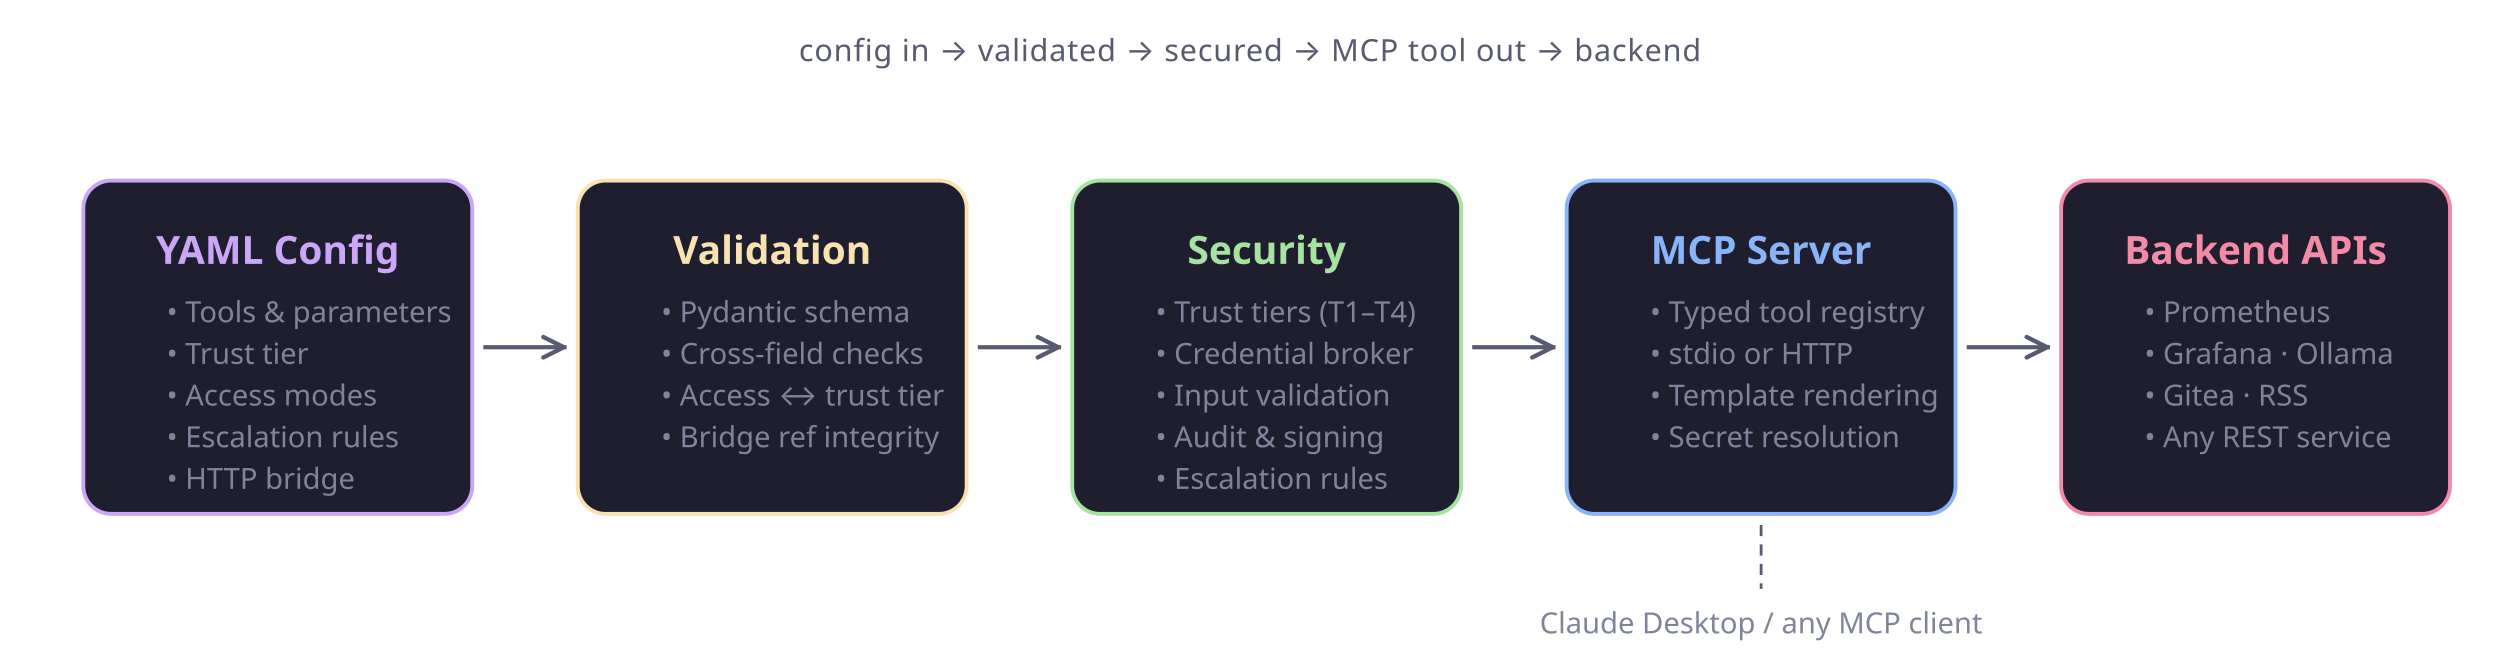
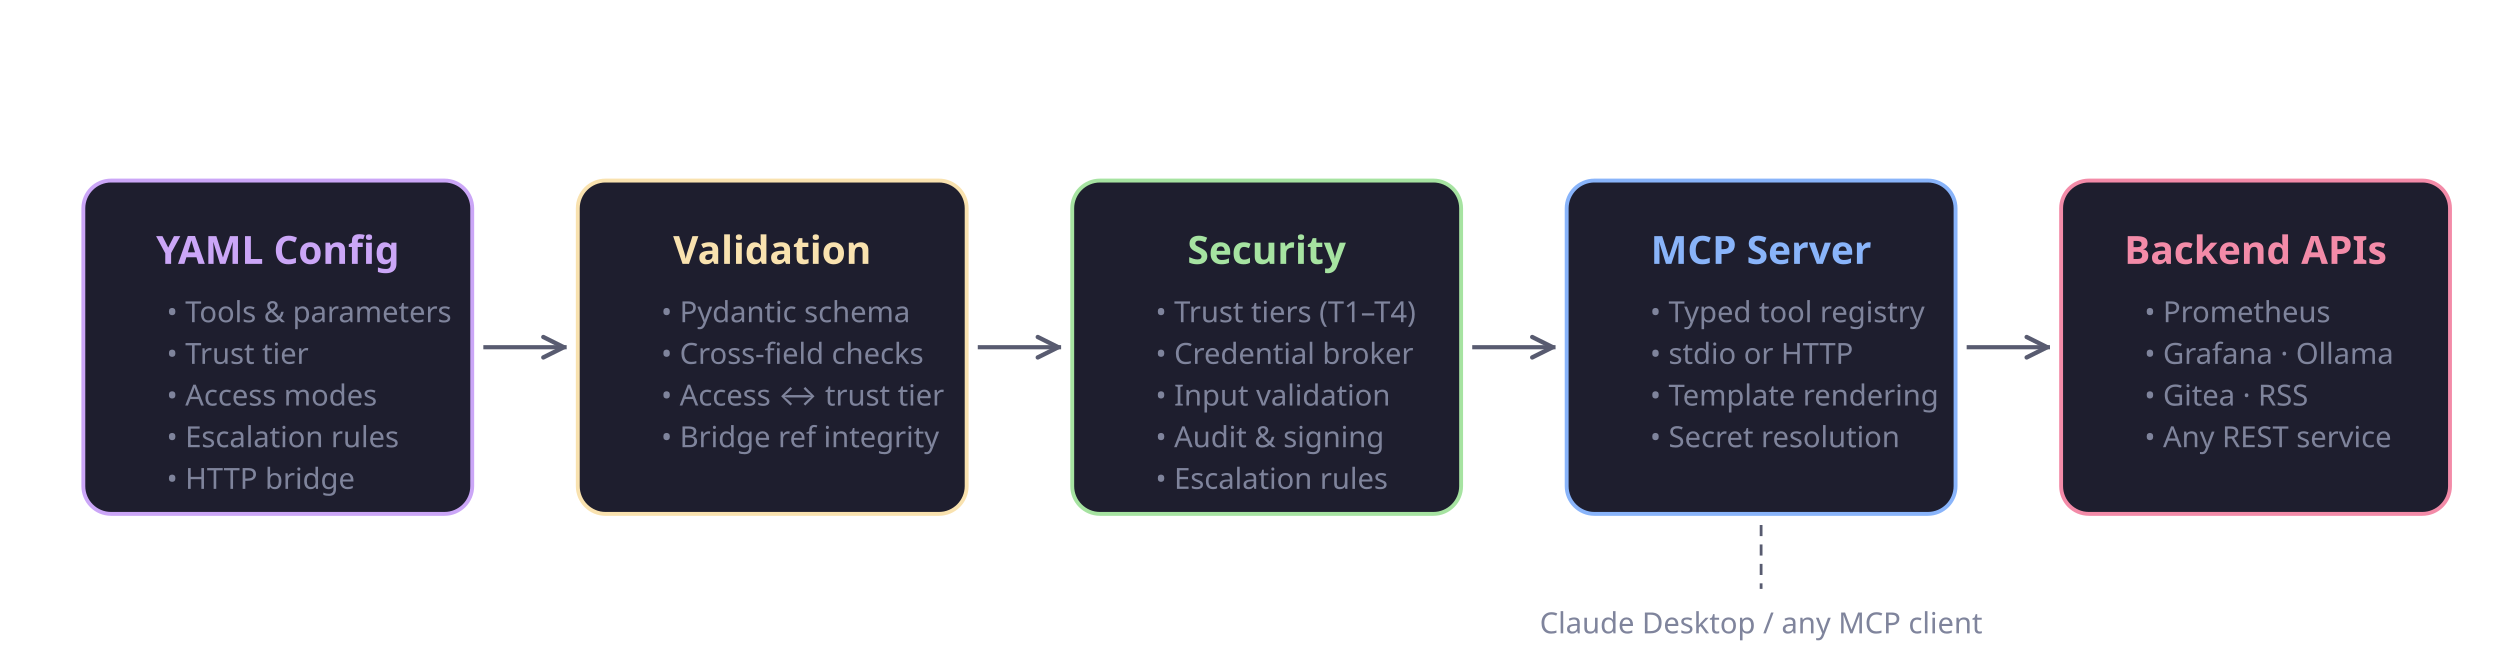
<svg xmlns="http://www.w3.org/2000/svg" width="900" height="240" viewBox="0 0 900 240">
  <style>
    text { font-family: 'Segoe UI', system-ui, -apple-system, sans-serif; }
    .title { font-size: 14px; font-weight: 600; }
    .detail { font-size: 10.5px; fill: #7f849c; }
    .flow { font-size: 11px; fill: #585b70; letter-spacing: 0.3px; }
    .arrow { stroke: #585b70; stroke-width: 1.5; fill: none; marker-end: url(#arrowhead); }
    .box { fill: #1e1e2e; rx: 10; ry: 10; stroke-width: 1.4; }
    .bullet { font-size: 10.5px; fill: #7f849c; }
  </style>
  <defs>
    <marker id="arrowhead" viewBox="0 0 10 10" refX="9" refY="5" markerWidth="7" markerHeight="7" orient="auto">
      <path d="M1 1.5L8 5L1 8.5" fill="none" stroke="#585b70" stroke-width="1.5" stroke-linecap="round" stroke-linejoin="round" />
    </marker>
  </defs>
-   <text x="450" y="22" text-anchor="middle" class="flow">config in  →  validated  →  secured  →  MCP tool out  →  backend</text>
  <rect x="30" y="65" width="140" height="120" class="box" stroke="#cba6f7" />
  <text x="100" y="95" text-anchor="middle" class="title" fill="#cba6f7">YAML Config</text>
  <text x="60" y="116" class="bullet">•  Tools &amp; parameters</text>
  <text x="60" y="131" class="bullet">•  Trust tier</text>
  <text x="60" y="146" class="bullet">•  Access modes</text>
  <text x="60" y="161" class="bullet">•  Escalation rules</text>
  <text x="60" y="176" class="bullet">•  HTTP bridge</text>
  <line x1="174" y1="125" x2="204" y2="125" class="arrow" />
  <rect x="208" y="65" width="140" height="120" class="box" stroke="#f9e2af" />
  <text x="278" y="95" text-anchor="middle" class="title" fill="#f9e2af">Validation</text>
  <text x="238" y="116" class="bullet">•  Pydantic schema</text>
  <text x="238" y="131" class="bullet">•  Cross-field checks</text>
  <text x="238" y="146" class="bullet">•  Access ↔ trust tier</text>
  <text x="238" y="161" class="bullet">•  Bridge ref integrity</text>
  <line x1="352" y1="125" x2="382" y2="125" class="arrow" />
  <rect x="386" y="65" width="140" height="120" class="box" stroke="#a6e3a1" />
  <text x="456" y="95" text-anchor="middle" class="title" fill="#a6e3a1">Security</text>
  <text x="416" y="116" class="bullet">•  Trust tiers (T1–T4)</text>
  <text x="416" y="131" class="bullet">•  Credential broker</text>
  <text x="416" y="146" class="bullet">•  Input validation</text>
  <text x="416" y="161" class="bullet">•  Audit &amp; signing</text>
  <text x="416" y="176" class="bullet">•  Escalation rules</text>
  <line x1="530" y1="125" x2="560" y2="125" class="arrow" />
  <rect x="564" y="65" width="140" height="120" class="box" stroke="#89b4fa" />
  <text x="634" y="95" text-anchor="middle" class="title" fill="#89b4fa">MCP Server</text>
  <text x="594" y="116" class="bullet">•  Typed tool registry</text>
  <text x="594" y="131" class="bullet">•  stdio or HTTP</text>
  <text x="594" y="146" class="bullet">•  Template rendering</text>
  <text x="594" y="161" class="bullet">•  Secret resolution</text>
  <line x1="708" y1="125" x2="738" y2="125" class="arrow" />
  <rect x="742" y="65" width="140" height="120" class="box" stroke="#f38ba8" />
  <text x="812" y="95" text-anchor="middle" class="title" fill="#f38ba8">Backend APIs</text>
  <text x="772" y="116" class="bullet">•  Prometheus</text>
  <text x="772" y="131" class="bullet">•  Grafana · Ollama</text>
  <text x="772" y="146" class="bullet">•  Gitea · RSS</text>
  <text x="772" y="161" class="bullet">•  Any REST service</text>
  <line x1="634" y1="189" x2="634" y2="212" stroke="#585b70" stroke-width="1" stroke-dasharray="4 3" />
  <text x="634" y="228" text-anchor="middle" class="detail">Claude Desktop / any MCP client</text>
</svg>
